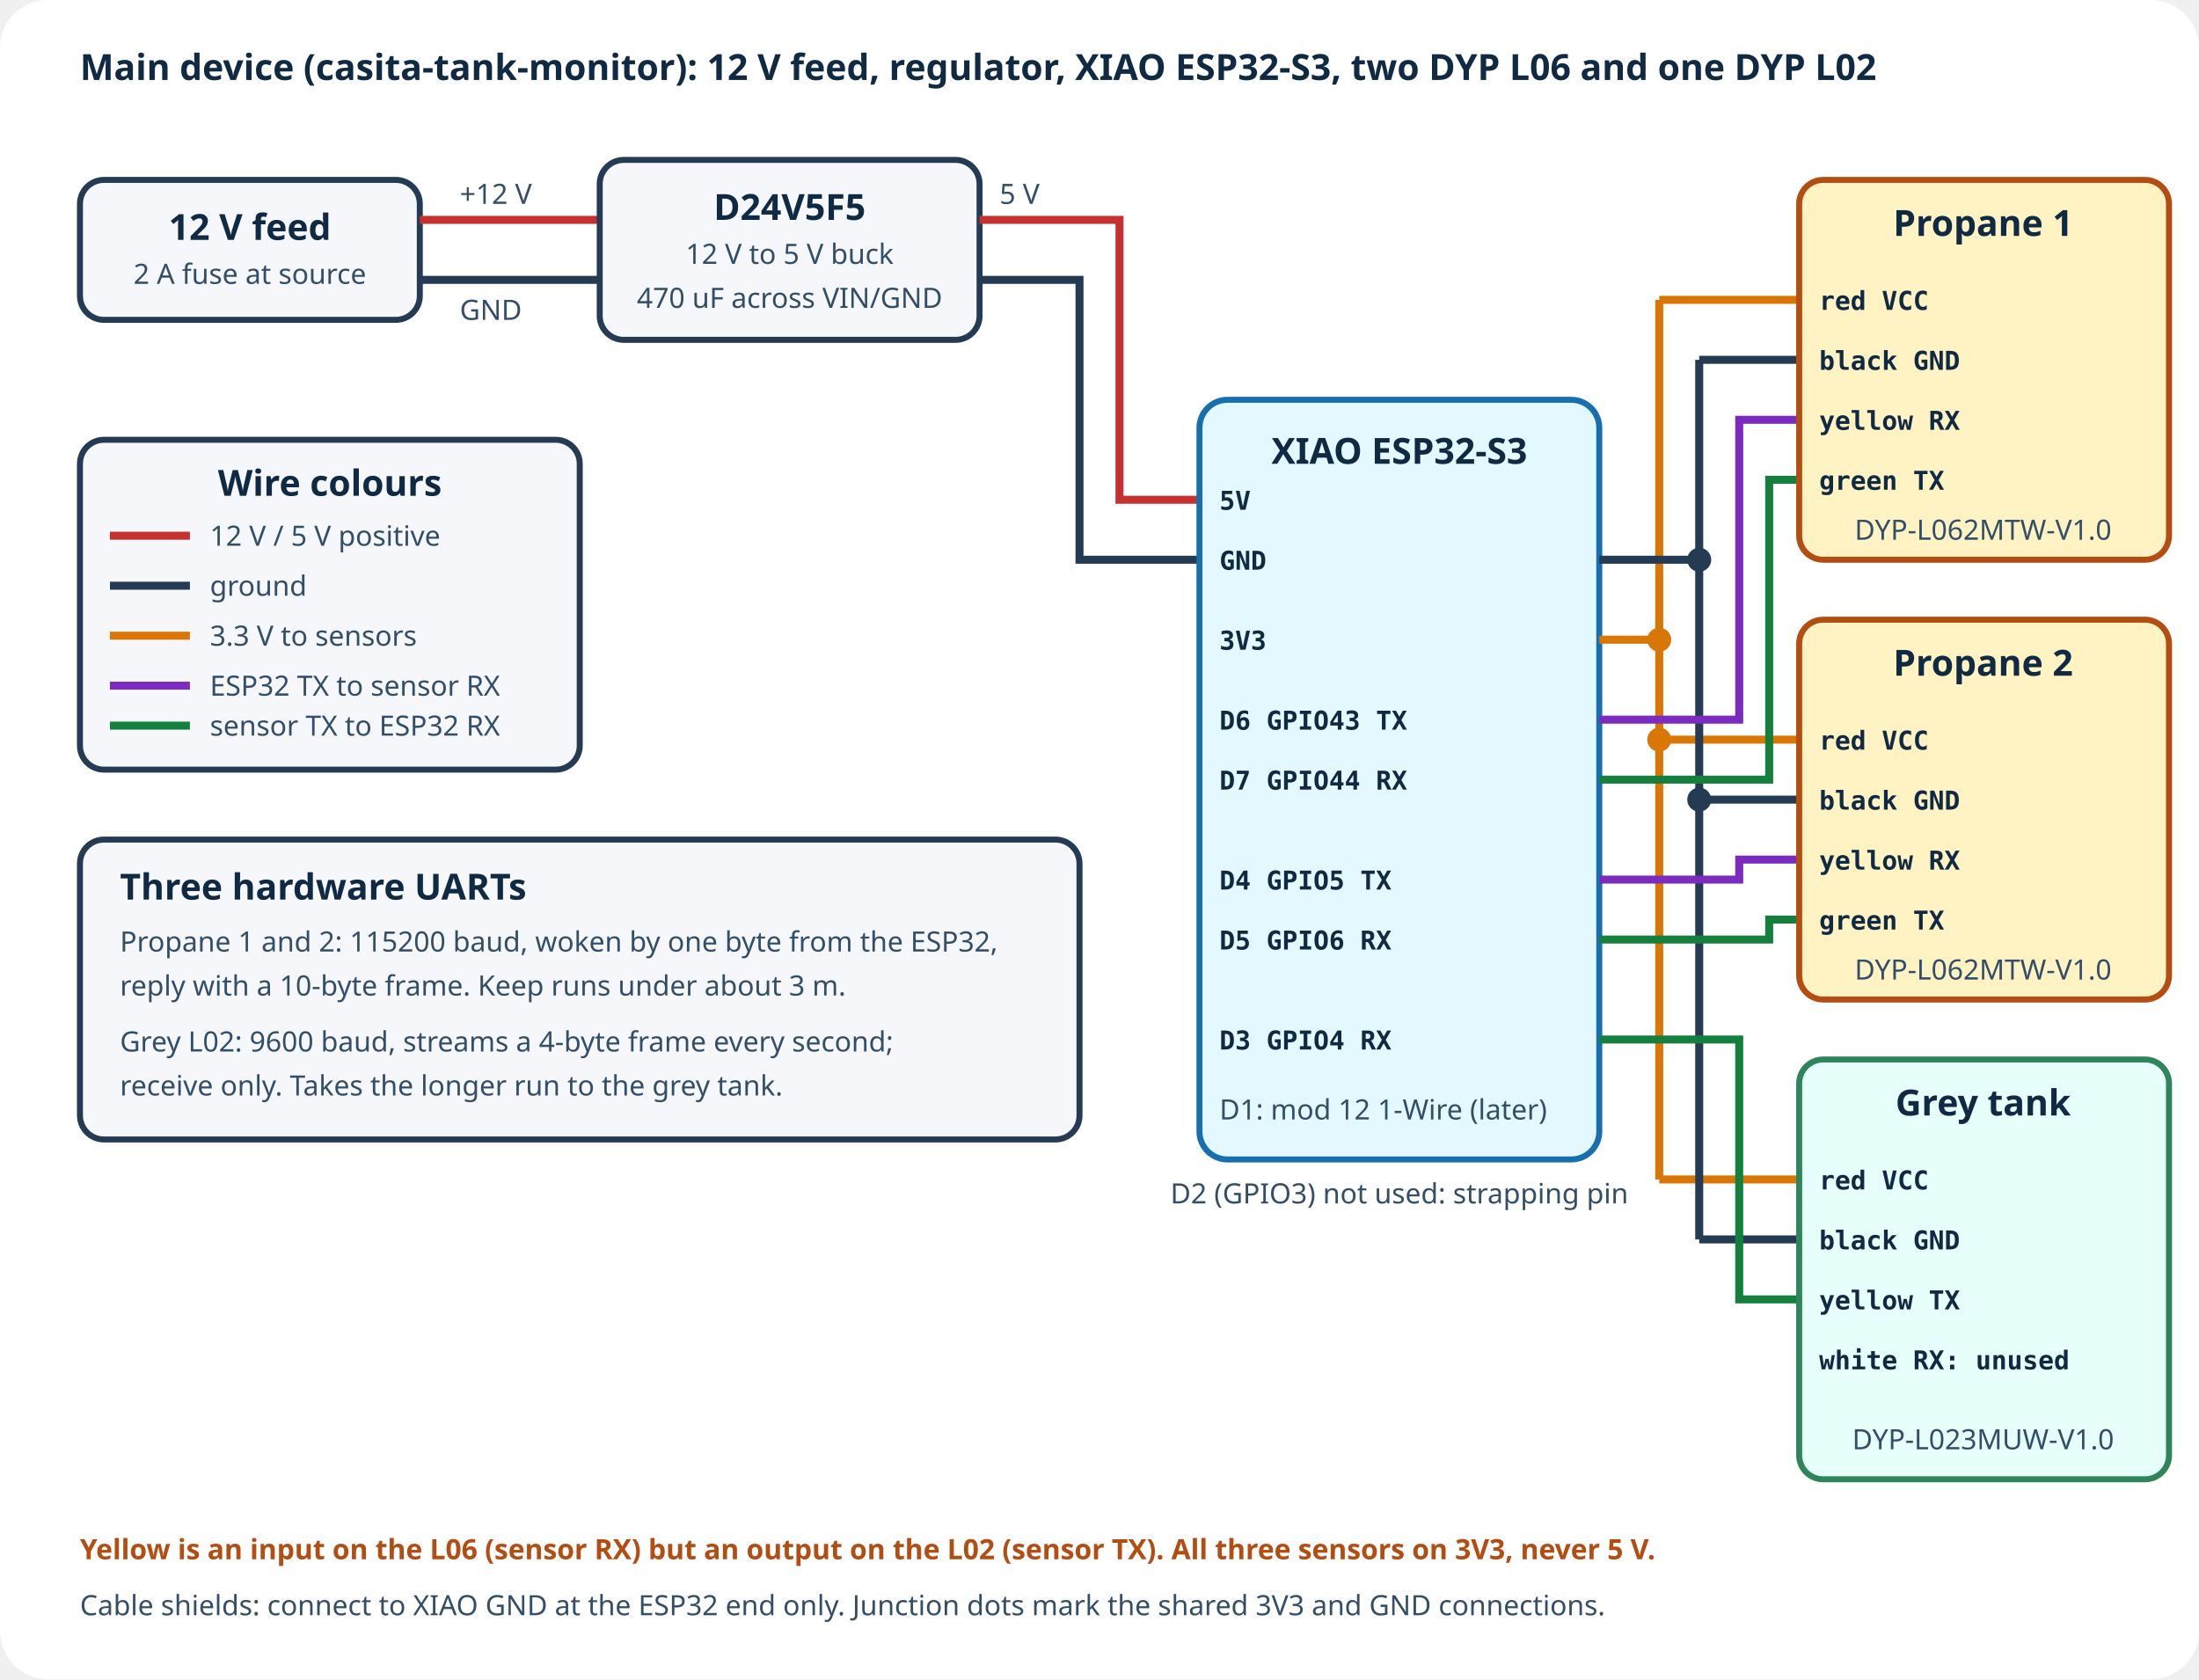
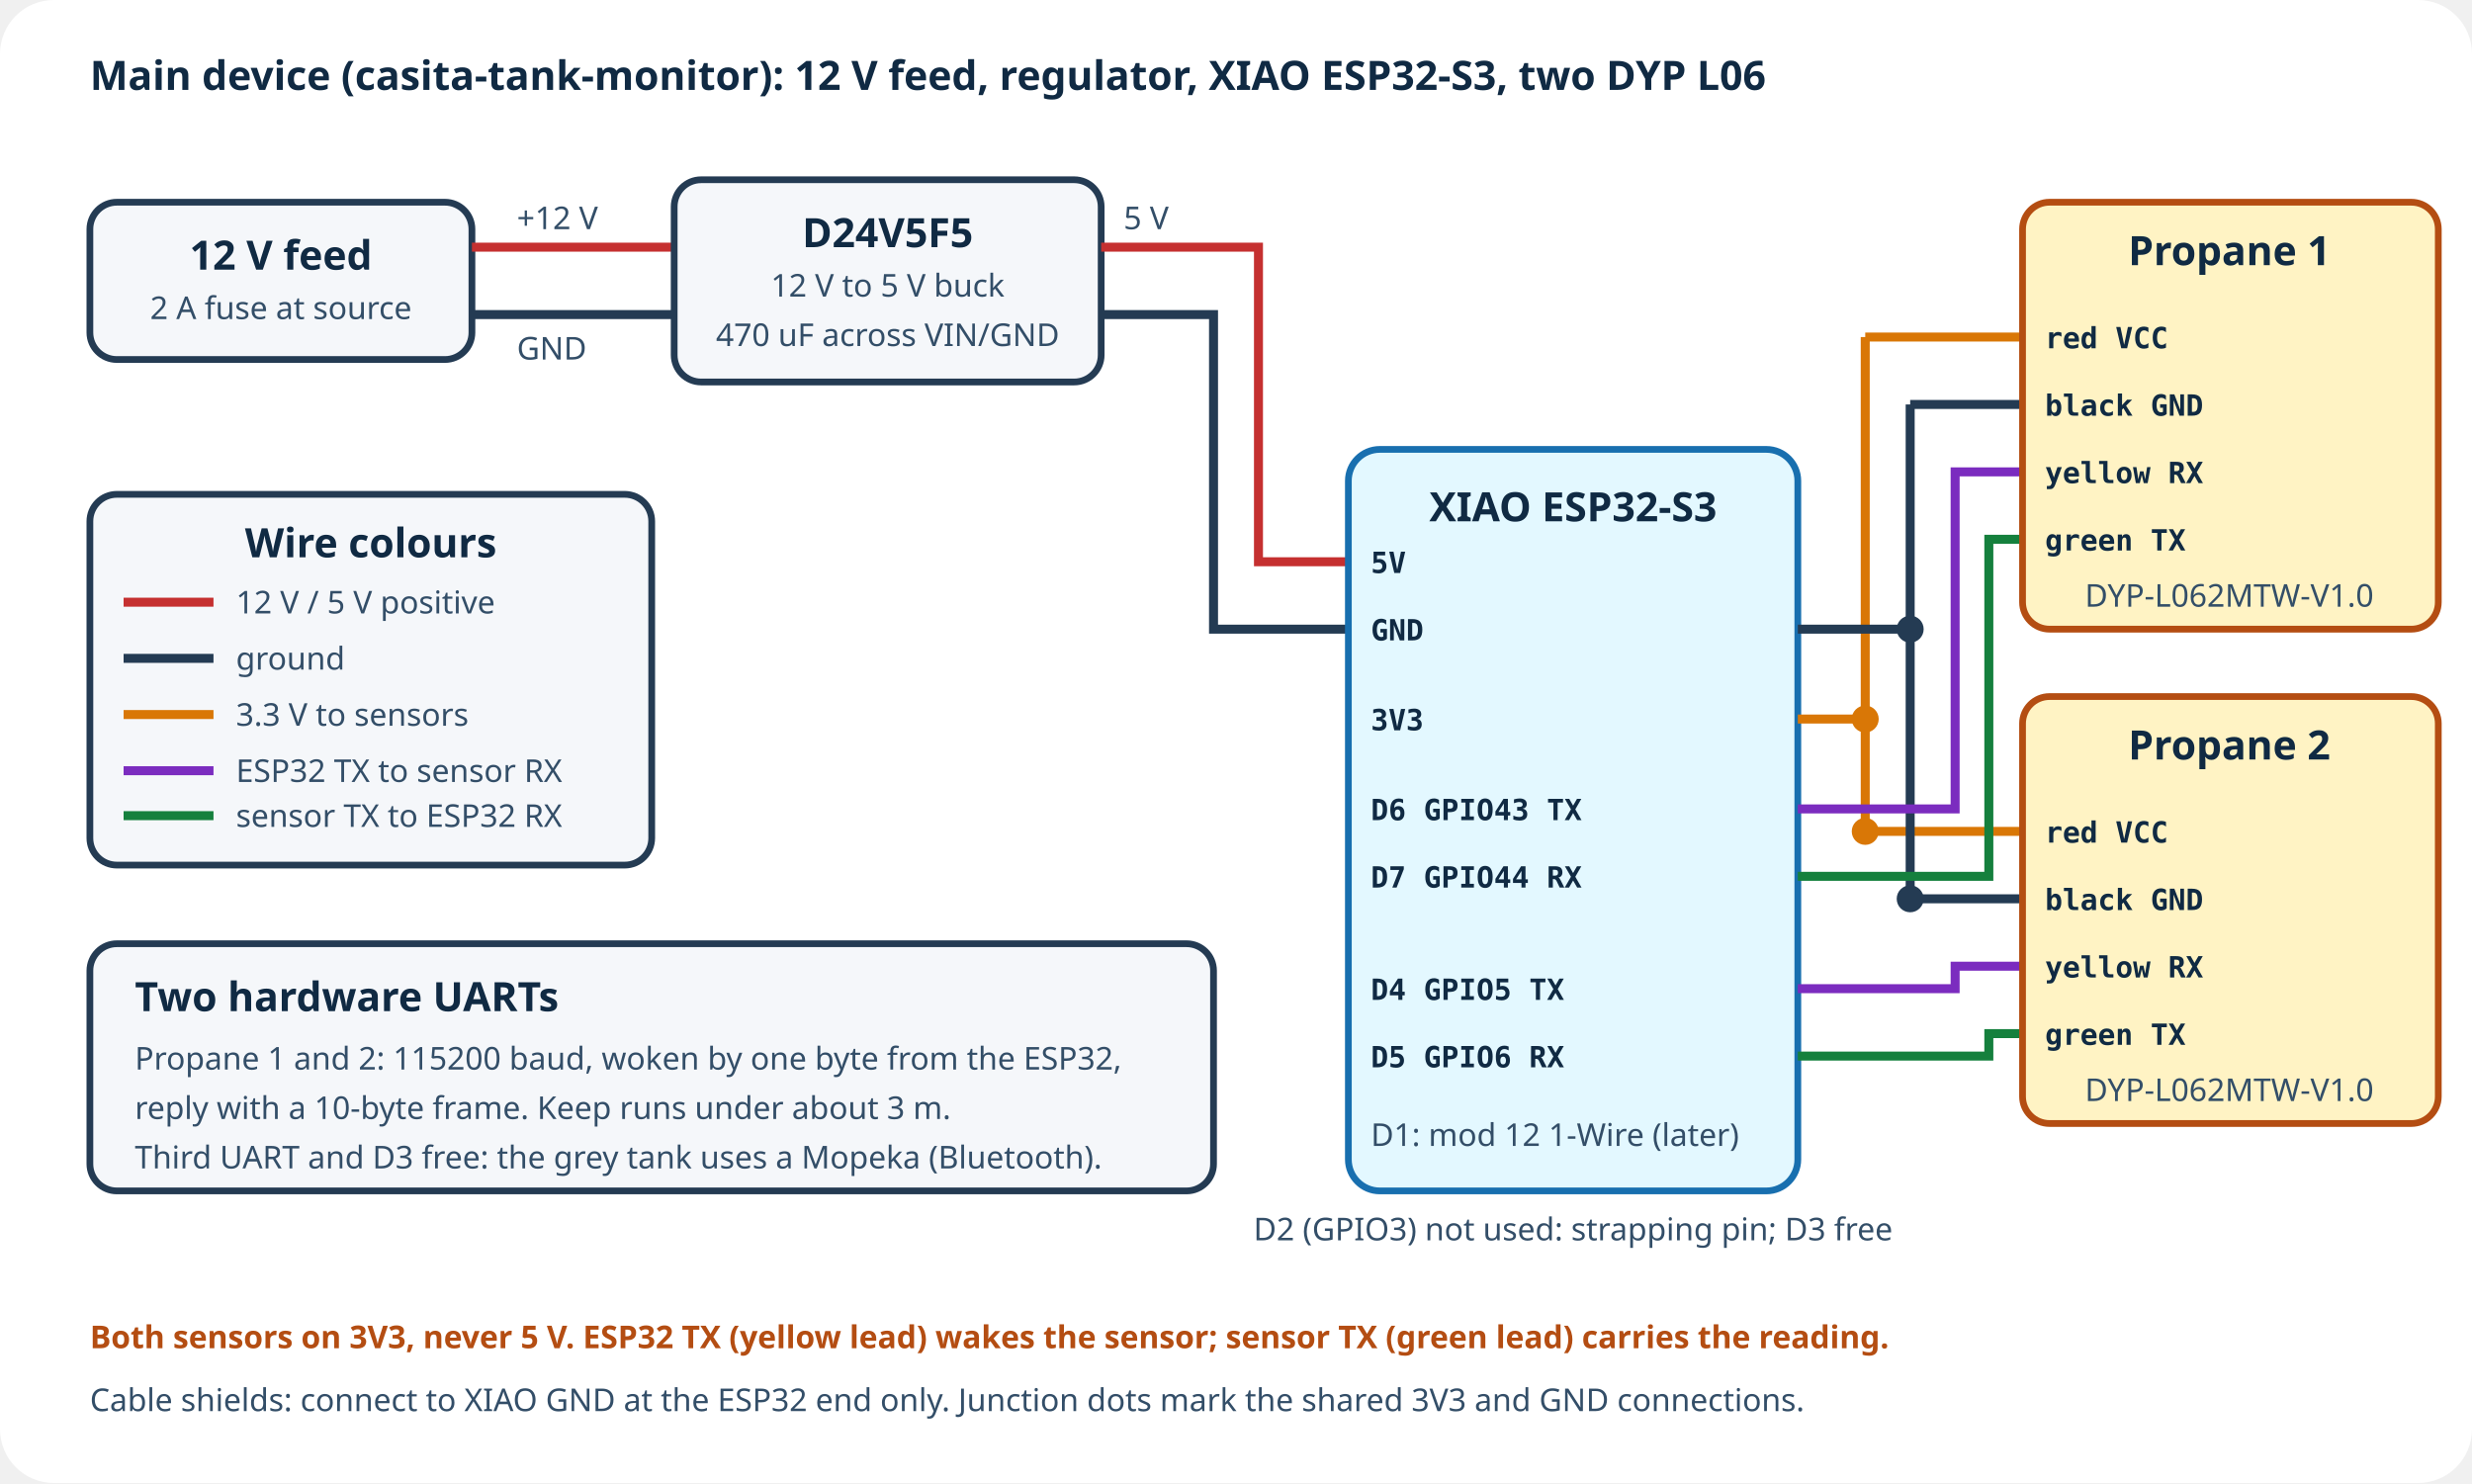
- <svg xmlns="http://www.w3.org/2000/svg" width="1100" height="840" viewBox="0 0 1100 840" role="img" aria-labelledby="title desc">
+ <svg xmlns="http://www.w3.org/2000/svg" width="1100" height="660" viewBox="0 0 1100 660" role="img" aria-labelledby="title desc">
  <defs>
    <style>
      .box{fill:#f5f7fa;stroke:#243b53;stroke-width:3}
      .dev{fill:#e3f8ff;stroke:#186faf;stroke-width:3}
      .sens{fill:#fff3c4;stroke:#b44d12;stroke-width:3}
-       .grey{fill:#e6fffa;stroke:#2f855a;stroke-width:3}
      .t{font:600 18px system-ui,sans-serif;fill:#102a43}
      .s{font:14px system-ui,sans-serif;fill:#334e68}
      .warn{font:600 14px system-ui,sans-serif;fill:#b44d12}
      .pin{font:600 13px ui-monospace,monospace;fill:#102a43}
      .w{fill:none;stroke-width:4}
      .pos{stroke:#c53030}
      .neg{stroke:#243b53}
      .v33{stroke:#d97706}
      .rx{stroke:#7b2cbf}
      .tx{stroke:#15803d}
      .dot33{fill:#d97706}
      .dotg{fill:#243b53}
    </style>
  </defs>
-   <rect width="1100" height="840" rx="24" fill="#fff" />
-   <text class="t" x="40" y="40">Main device (casita-tank-monitor): 12 V feed, regulator, XIAO ESP32-S3, two DYP L06 and one DYP L02</text>
+   <rect width="1100" height="660" rx="24" fill="#fff" />
+   <text class="t" x="40" y="40">Main device (casita-tank-monitor): 12 V feed, regulator, XIAO ESP32-S3, two DYP L06</text>
  <rect class="box" x="40" y="90" width="170" height="70" rx="12" />
  <text class="t" x="125" y="120" text-anchor="middle">12 V feed</text>
  <text class="s" x="125" y="142" text-anchor="middle">2 A fuse at source</text>
  <path class="w pos" d="M210 110 H300" />
  <path class="w neg" d="M210 140 H300" />
  <text class="s" x="230" y="102">+12 V</text>
  <text class="s" x="230" y="160">GND</text>
  <rect class="box" x="300" y="80" width="190" height="90" rx="12" />
  <text class="t" x="395" y="110" text-anchor="middle">D24V5F5</text>
  <text class="s" x="395" y="132" text-anchor="middle">12 V to 5 V buck</text>
  <text class="s" x="395" y="154" text-anchor="middle">470 uF across VIN/GND</text>
  <path class="w pos" d="M490 110 H560 V250 H600" />
  <path class="w neg" d="M490 140 H540 V280 H600" />
  <text class="s" x="500" y="102">5 V</text>
-   <rect class="dev" x="600" y="200" width="200" height="380" rx="14" />
+   <rect class="dev" x="600" y="200" width="200" height="330" rx="14" />
  <text class="t" x="700" y="232" text-anchor="middle">XIAO ESP32-S3</text>
  <text class="pin" x="610" y="255">5V</text>
  <text class="pin" x="610" y="285">GND</text>
  <text class="pin" x="610" y="325">3V3</text>
  <text class="pin" x="610" y="365">D6 GPIO43 TX</text>
  <text class="pin" x="610" y="395">D7 GPIO44 RX</text>
  <text class="pin" x="610" y="445">D4 GPIO5 TX</text>
  <text class="pin" x="610" y="475">D5 GPIO6 RX</text>
-   <text class="pin" x="610" y="525">D3 GPIO4 RX</text>
-   <text class="s" x="610" y="560">D1: mod 12 1-Wire (later)</text>
-   <text class="s" x="700" y="602" text-anchor="middle">D2 (GPIO3) not used: strapping pin</text>
+   <text class="s" x="610" y="510">D1: mod 12 1-Wire (later)</text>
+   <text class="s" x="700" y="552" text-anchor="middle">D2 (GPIO3) not used: strapping pin; D3 free</text>
  <path class="w v33" d="M800 320 H830" />
-   <path class="w v33" d="M830 150 V590" />
+   <path class="w v33" d="M830 150 V370" />
  <path class="w v33" d="M830 150 H900" />
  <path class="w v33" d="M830 370 H900" />
-   <path class="w v33" d="M830 590 H900" />
  <circle class="dot33" cx="830" cy="320" r="6" />
  <circle class="dot33" cx="830" cy="370" r="6" />
  <path class="w neg" d="M800 280 H850" />
-   <path class="w neg" d="M850 180 V620" />
+   <path class="w neg" d="M850 180 V400" />
  <path class="w neg" d="M850 180 H900" />
  <path class="w neg" d="M850 400 H900" />
-   <path class="w neg" d="M850 620 H900" />
  <circle class="dotg" cx="850" cy="280" r="6" />
  <circle class="dotg" cx="850" cy="400" r="6" />
  <path class="w rx" d="M800 360 H870 V210 H900" />
  <path class="w tx" d="M800 390 H885 V240 H900" />
  <path class="w rx" d="M800 440 H870 V430 H900" />
  <path class="w tx" d="M800 470 H885 V460 H900" />
-   <path class="w tx" d="M800 520 H870 V650 H900" />
  <rect class="sens" x="900" y="90" width="185" height="190" rx="12" />
  <text class="t" x="992" y="118" text-anchor="middle">Propane 1</text>
  <text class="pin" x="910" y="155">red VCC</text>
  <text class="pin" x="910" y="185">black GND</text>
  <text class="pin" x="910" y="215">yellow RX</text>
  <text class="pin" x="910" y="245">green TX</text>
  <text class="s" x="992" y="270" text-anchor="middle">DYP-L062MTW-V1.0</text>
  <rect class="sens" x="900" y="310" width="185" height="190" rx="12" />
  <text class="t" x="992" y="338" text-anchor="middle">Propane 2</text>
  <text class="pin" x="910" y="375">red VCC</text>
  <text class="pin" x="910" y="405">black GND</text>
  <text class="pin" x="910" y="435">yellow RX</text>
  <text class="pin" x="910" y="465">green TX</text>
  <text class="s" x="992" y="490" text-anchor="middle">DYP-L062MTW-V1.0</text>
-   <rect class="grey" x="900" y="530" width="185" height="210" rx="12" />
-   <text class="t" x="992" y="558" text-anchor="middle">Grey tank</text>
-   <text class="pin" x="910" y="595">red VCC</text>
-   <text class="pin" x="910" y="625">black GND</text>
-   <text class="pin" x="910" y="655">yellow TX</text>
-   <text class="pin" x="910" y="685">white RX: unused</text>
-   <text class="s" x="992" y="725" text-anchor="middle">DYP-L023MUW-V1.0</text>
  <rect class="box" x="40" y="220" width="250" height="165" rx="12" />
  <text class="t" x="165" y="248" text-anchor="middle">Wire colours</text>
  <path class="w pos" d="M55 268 H95" />
  <text class="s" x="105" y="273">12 V / 5 V positive</text>
  <path class="w neg" d="M55 293 H95" />
  <text class="s" x="105" y="298">ground</text>
  <path class="w v33" d="M55 318 H95" />
  <text class="s" x="105" y="323">3.3 V to sensors</text>
  <path class="w rx" d="M55 343 H95" />
  <text class="s" x="105" y="348">ESP32 TX to sensor RX</text>
  <path class="w tx" d="M55 363 H95" />
  <text class="s" x="105" y="368">sensor TX to ESP32 RX</text>
-   <rect class="box" x="40" y="420" width="500" height="150" rx="12" />
-   <text class="t" x="60" y="450">Three hardware UARTs</text>
+   <rect class="box" x="40" y="420" width="500" height="110" rx="12" />
+   <text class="t" x="60" y="450">Two hardware UARTs</text>
  <text class="s" x="60" y="476">Propane 1 and 2: 115200 baud, woken by one byte from the ESP32,</text>
  <text class="s" x="60" y="498">reply with a 10-byte frame. Keep runs under about 3 m.</text>
-   <text class="s" x="60" y="526">Grey L02: 9600 baud, streams a 4-byte frame every second;</text>
-   <text class="s" x="60" y="548">receive only. Takes the longer run to the grey tank.</text>
-   <text class="warn" x="40" y="780">Yellow is an input on the L06 (sensor RX) but an output on the L02 (sensor TX). All three sensors on 3V3, never 5 V.</text>
-   <text class="s" x="40" y="808">Cable shields: connect to XIAO GND at the ESP32 end only. Junction dots mark the shared 3V3 and GND connections.</text>
+   <text class="s" x="60" y="520">Third UART and D3 free: the grey tank uses a Mopeka (Bluetooth).</text>
+   <text class="warn" x="40" y="600">Both sensors on 3V3, never 5 V. ESP32 TX (yellow lead) wakes the sensor; sensor TX (green lead) carries the reading.</text>
+   <text class="s" x="40" y="628">Cable shields: connect to XIAO GND at the ESP32 end only. Junction dots mark the shared 3V3 and GND connections.</text>
</svg>
